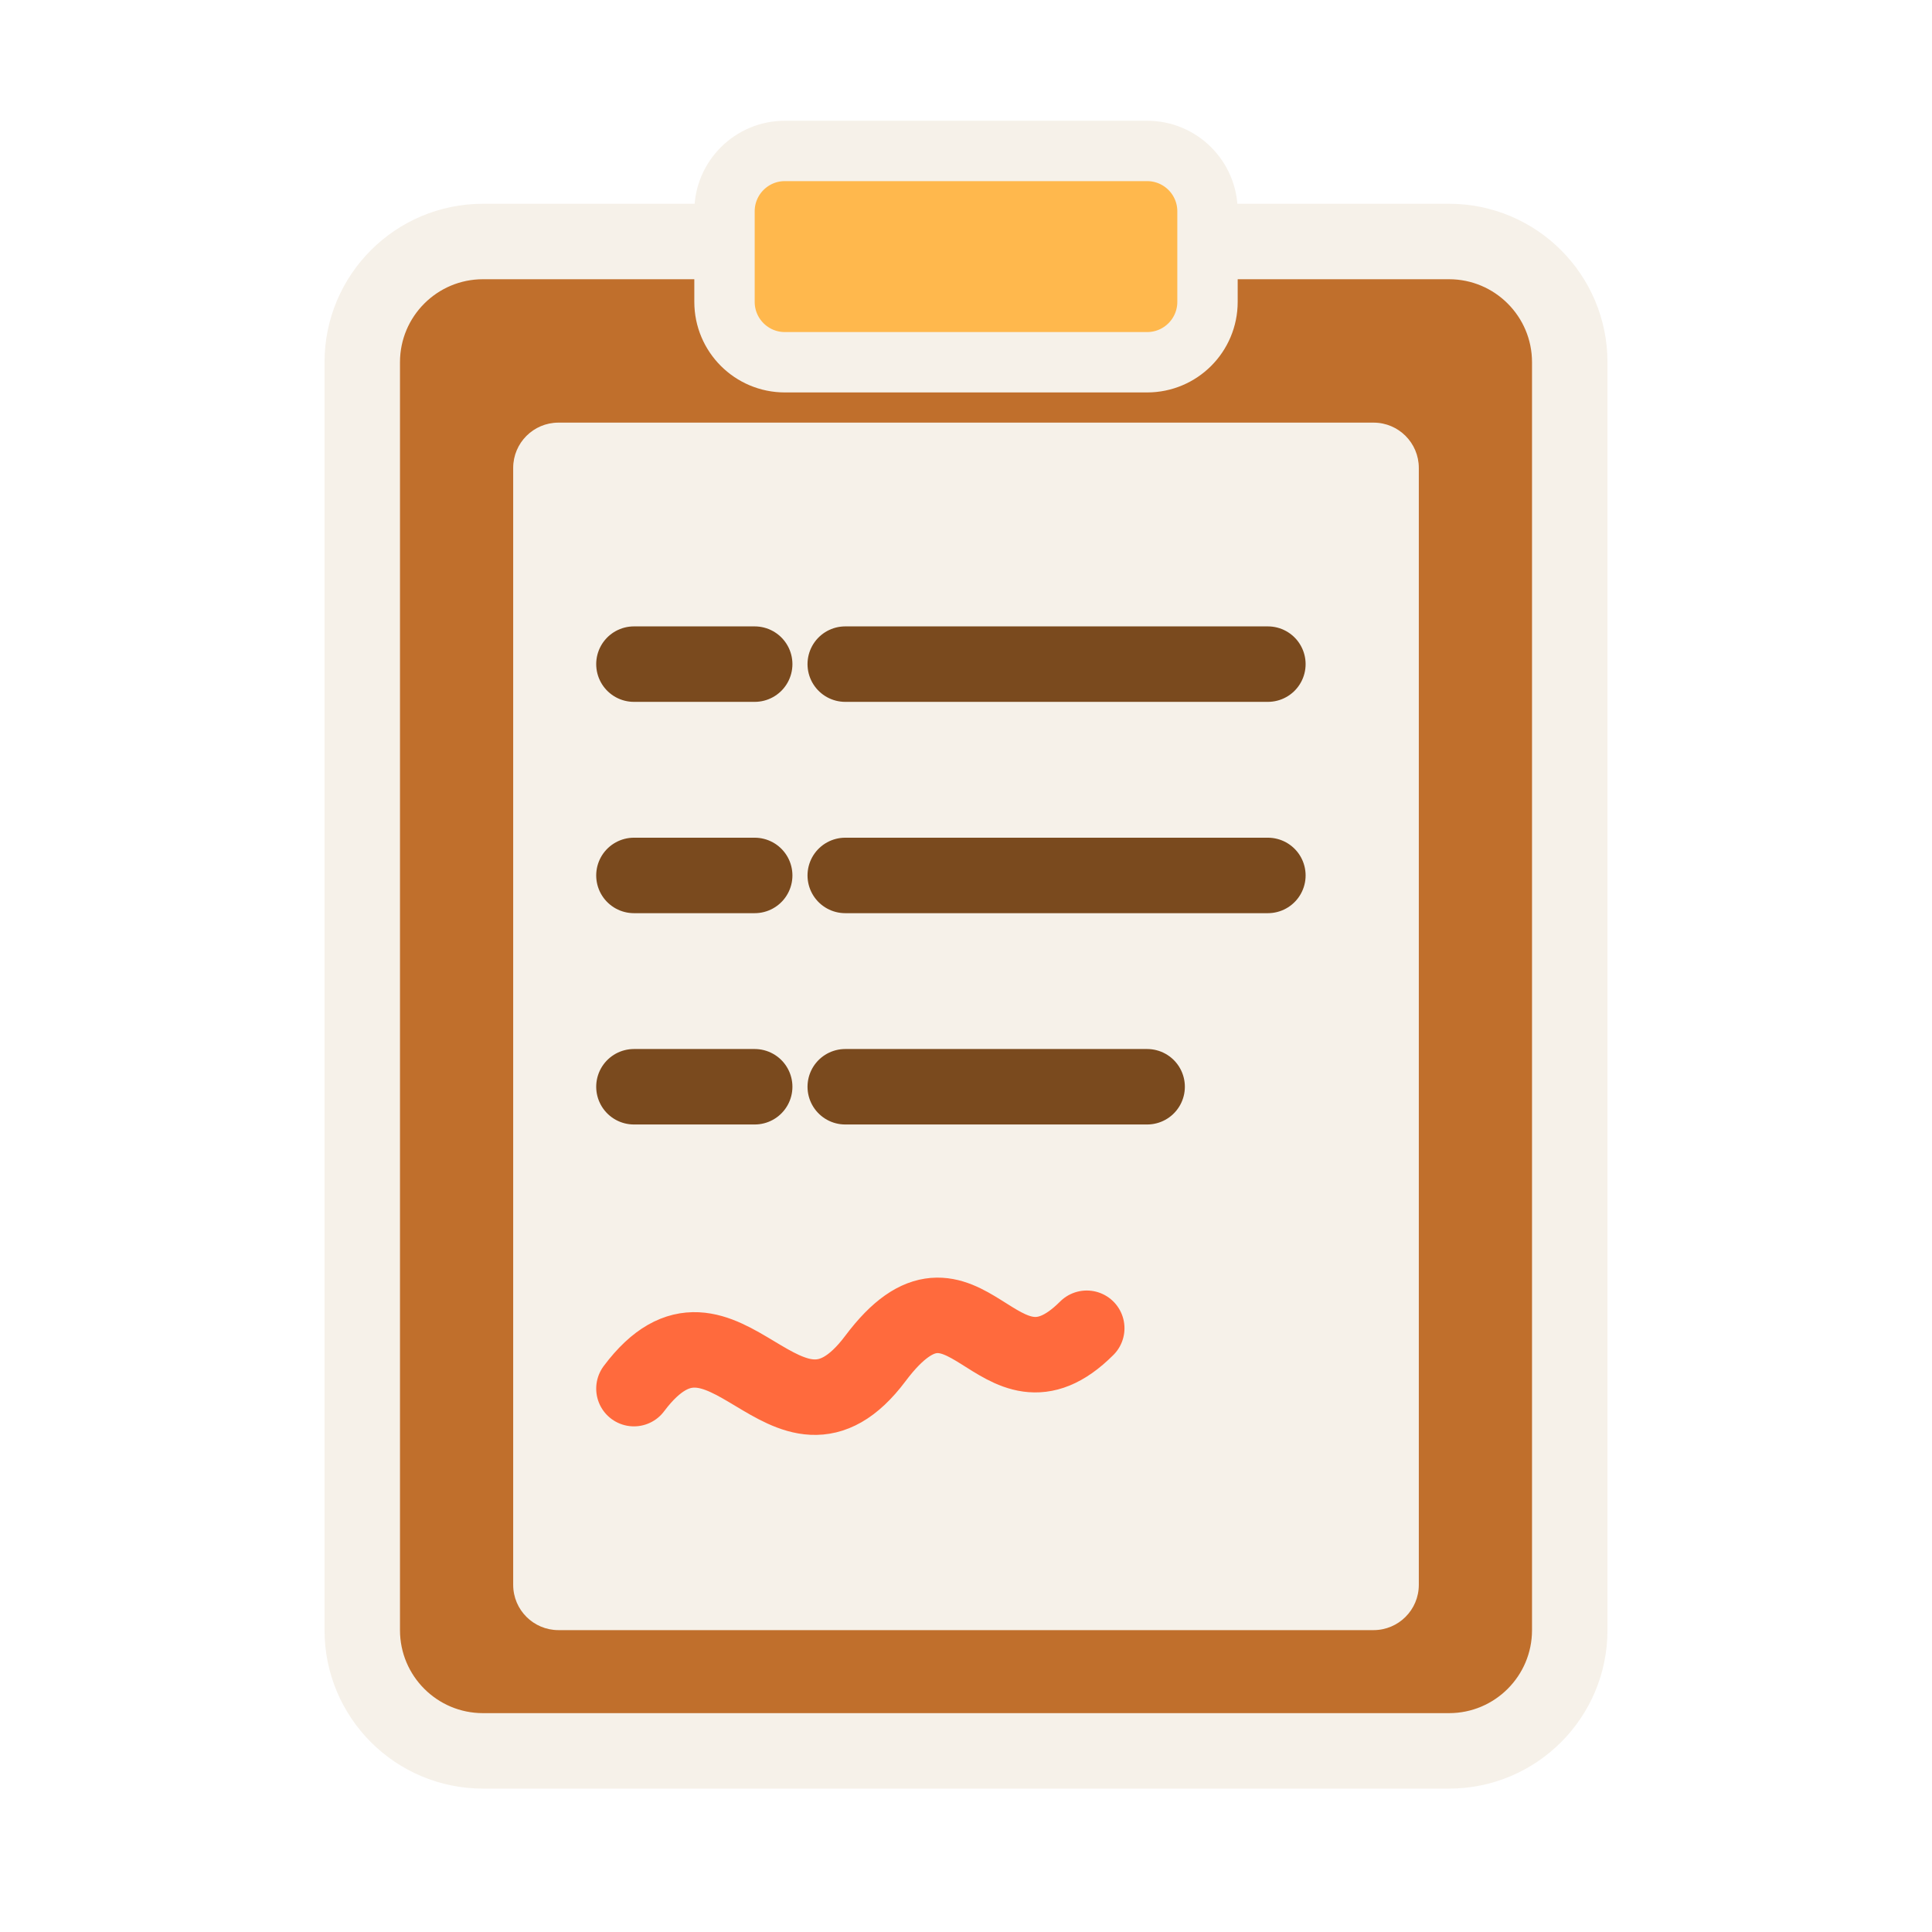
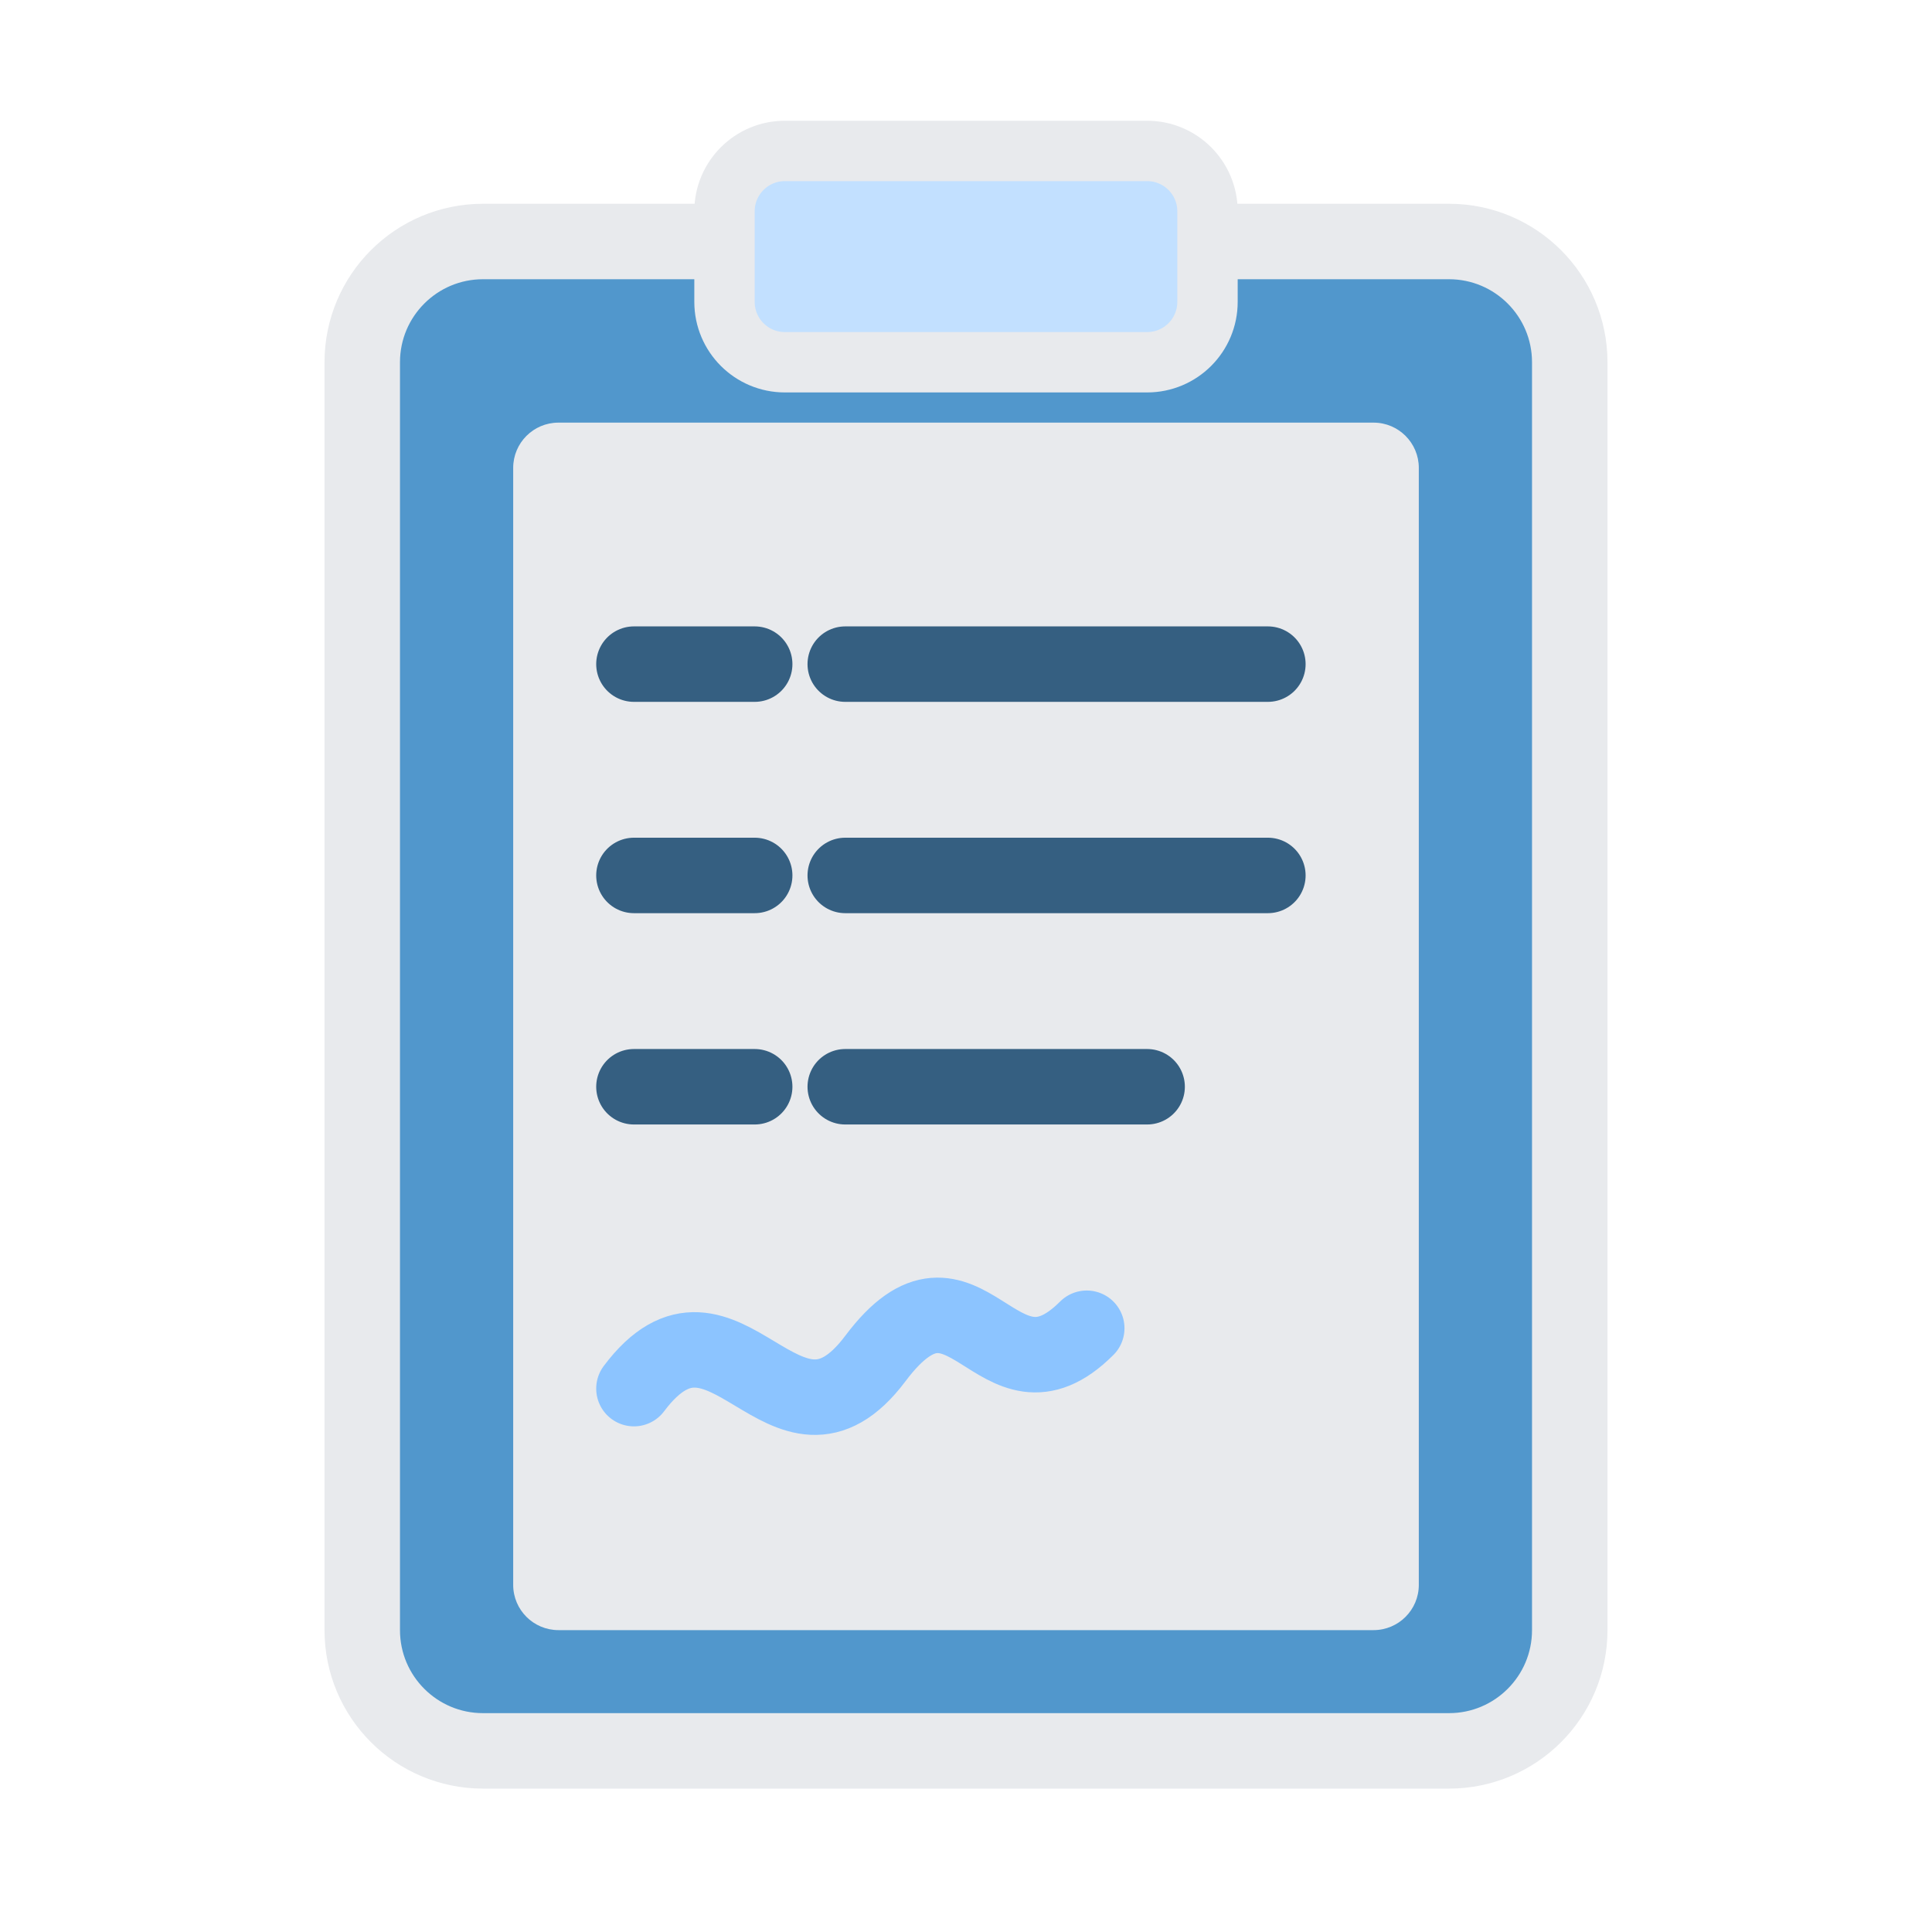
<svg xmlns="http://www.w3.org/2000/svg" viewBox="0 0 64 64" width="64" height="64" fill="none" stroke-linejoin="round" stroke-linecap="round">
-   <rect x="12" y="8" width="40" height="50" rx="4" fill="#c06f2c" stroke="#f6f1e9" stroke-width="2.5" />
-   <rect x="17" y="14" width="30" height="40" rx="1.5" fill="#f6f1e9" />
-   <rect x="24" y="5" width="16" height="7" rx="2" fill="#ffb84d" stroke="#f6f1e9" stroke-width="2" />
-   <path d="M21 22h4M28 22h14M21 29h4M28 29h14M21 36h4M28 36h10" stroke="#7a4a1e" stroke-width="2.5" />
-   <path d="M21 46c3 -4 5 3 8 -1s4 2 7 -1" stroke="#ff6a3d" stroke-width="2.5" />
+   <rect x="12" y="8" width="40" height="50" rx="4" fill="#5197cc" stroke="#e8eaed" stroke-width="2.5" />
+   <rect x="17" y="14" width="30" height="40" rx="1.5" fill="#e8eaed" />
+   <rect x="24" y="5" width="16" height="7" rx="2" fill="#c2e0ff" stroke="#e8eaed" stroke-width="2" />
+   <path d="M21 22h4M28 22h14M21 29h4M28 29h14M21 36h4M28 36h10" stroke="#355f81" stroke-width="2.5" />
+   <path d="M21 46c3 -4 5 3 8 -1s4 2 7 -1" stroke="#8cc4ff" stroke-width="2.5" />
</svg>
